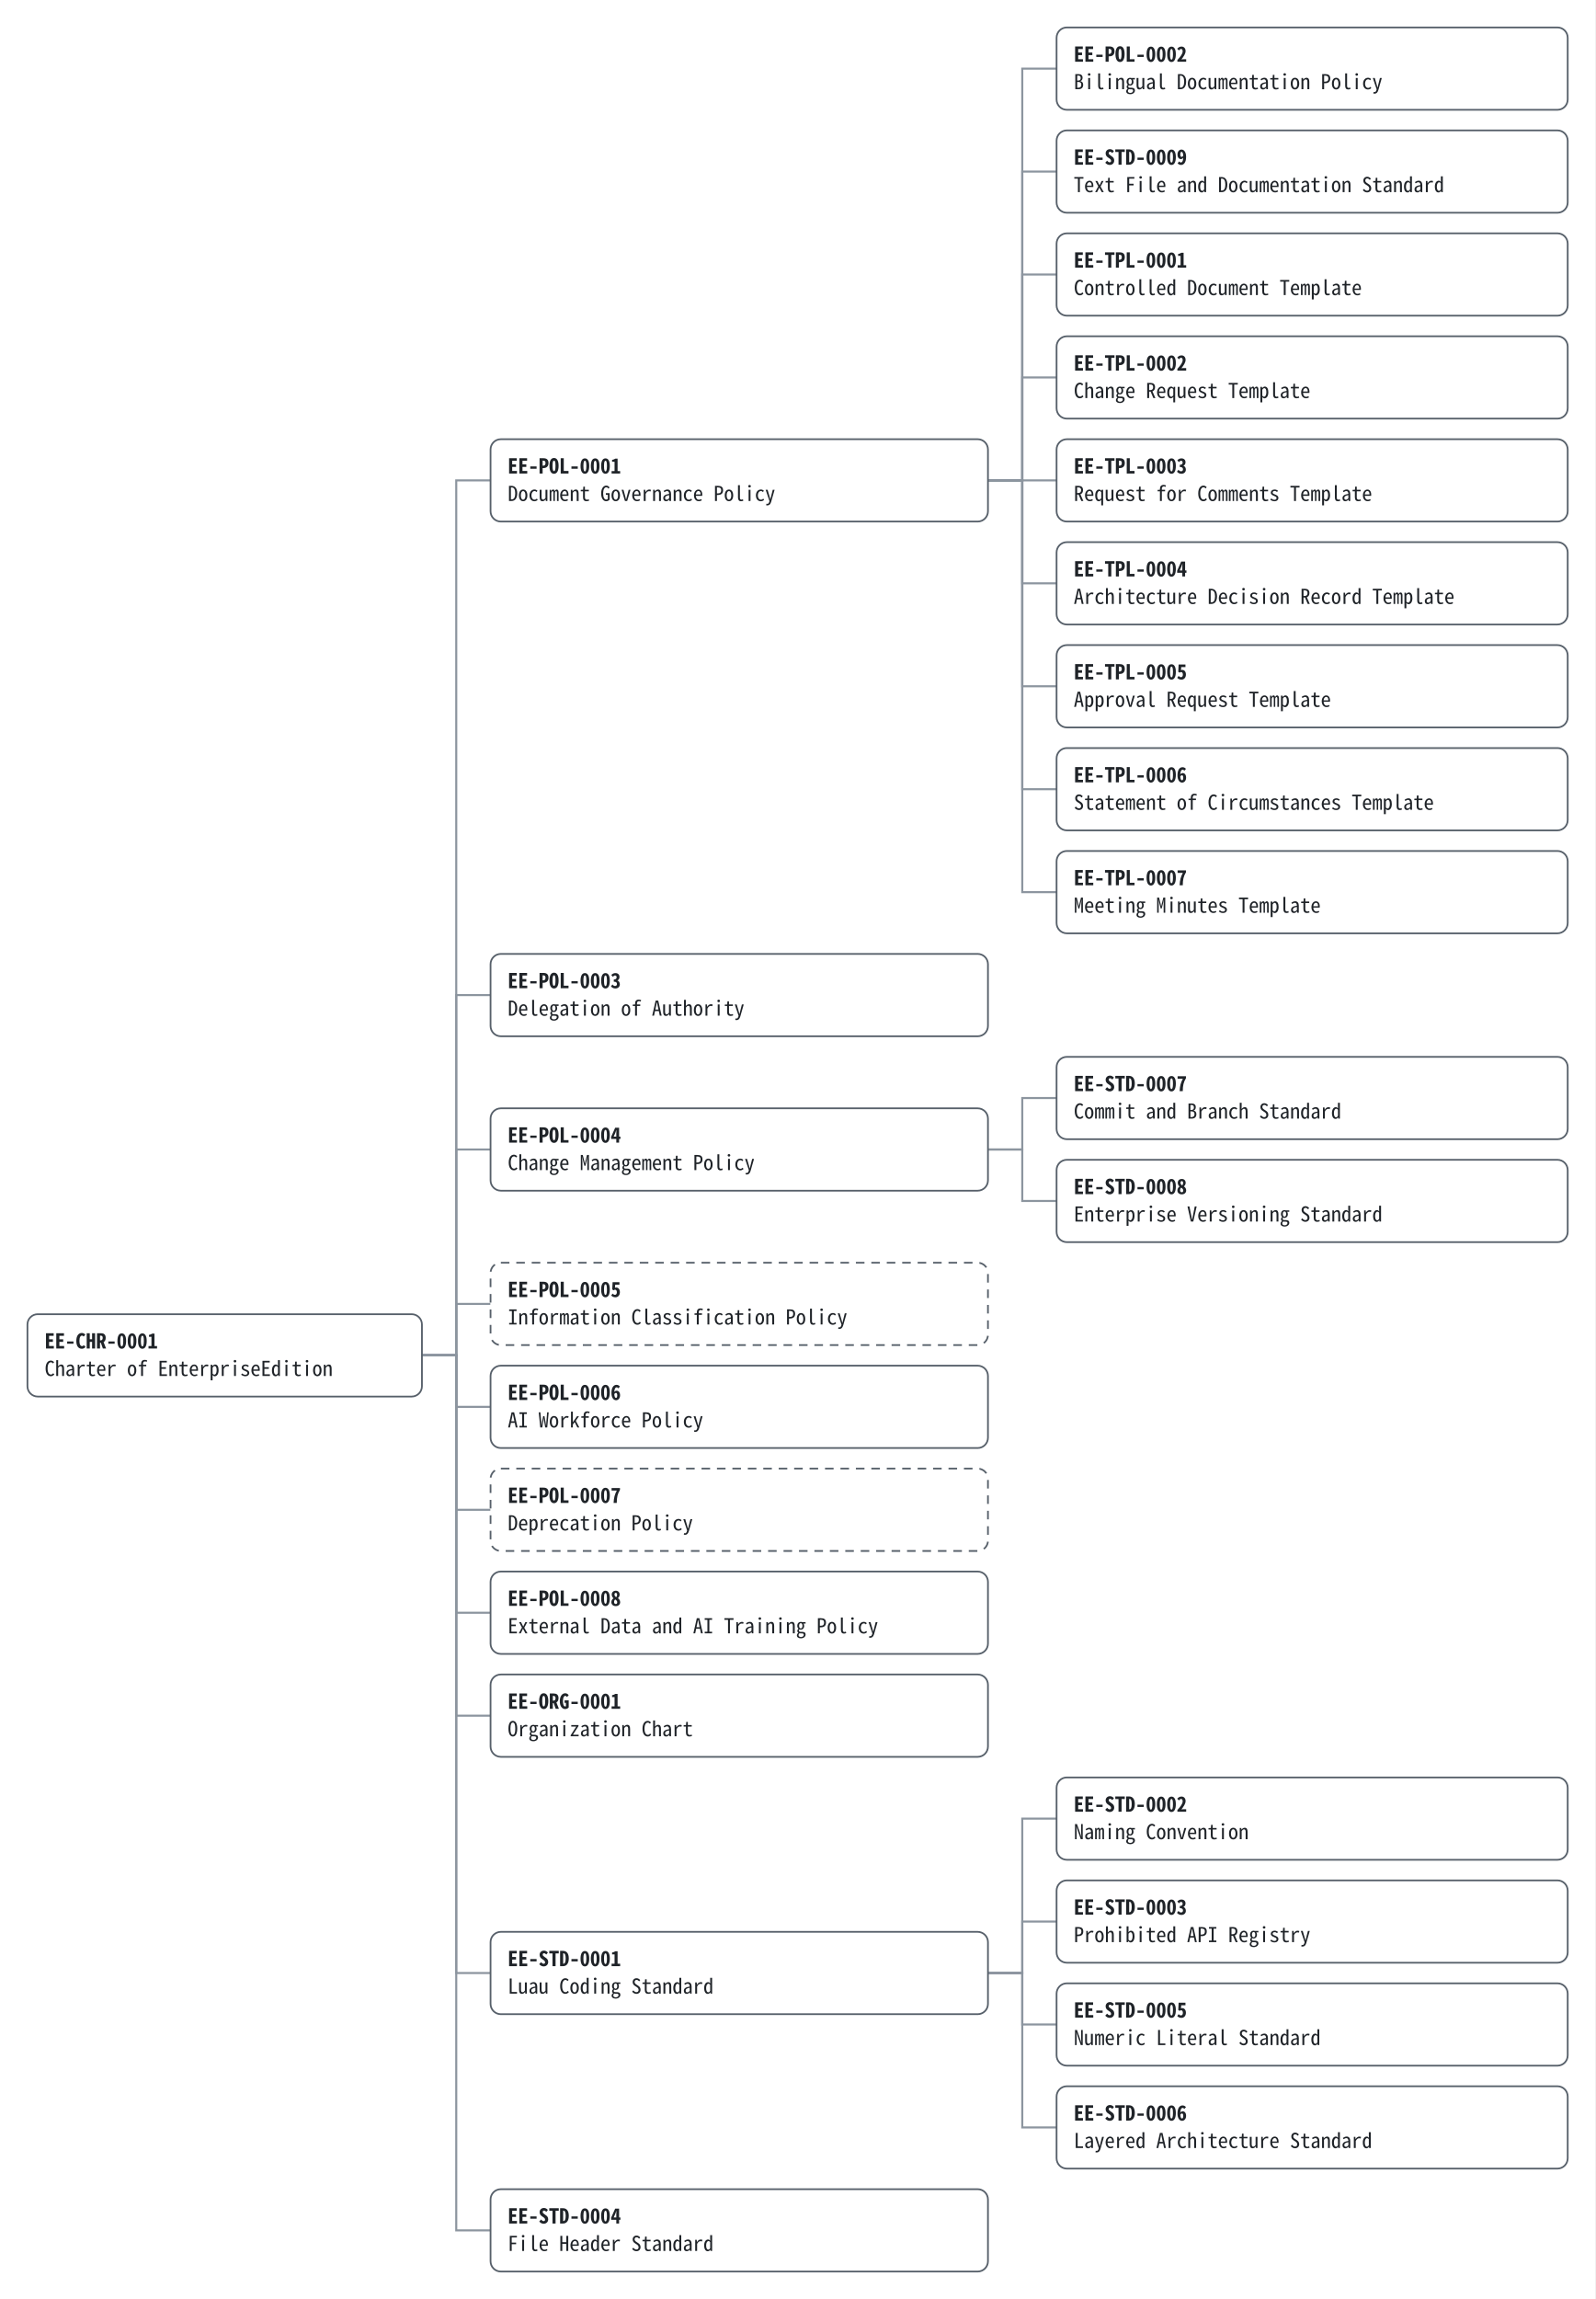
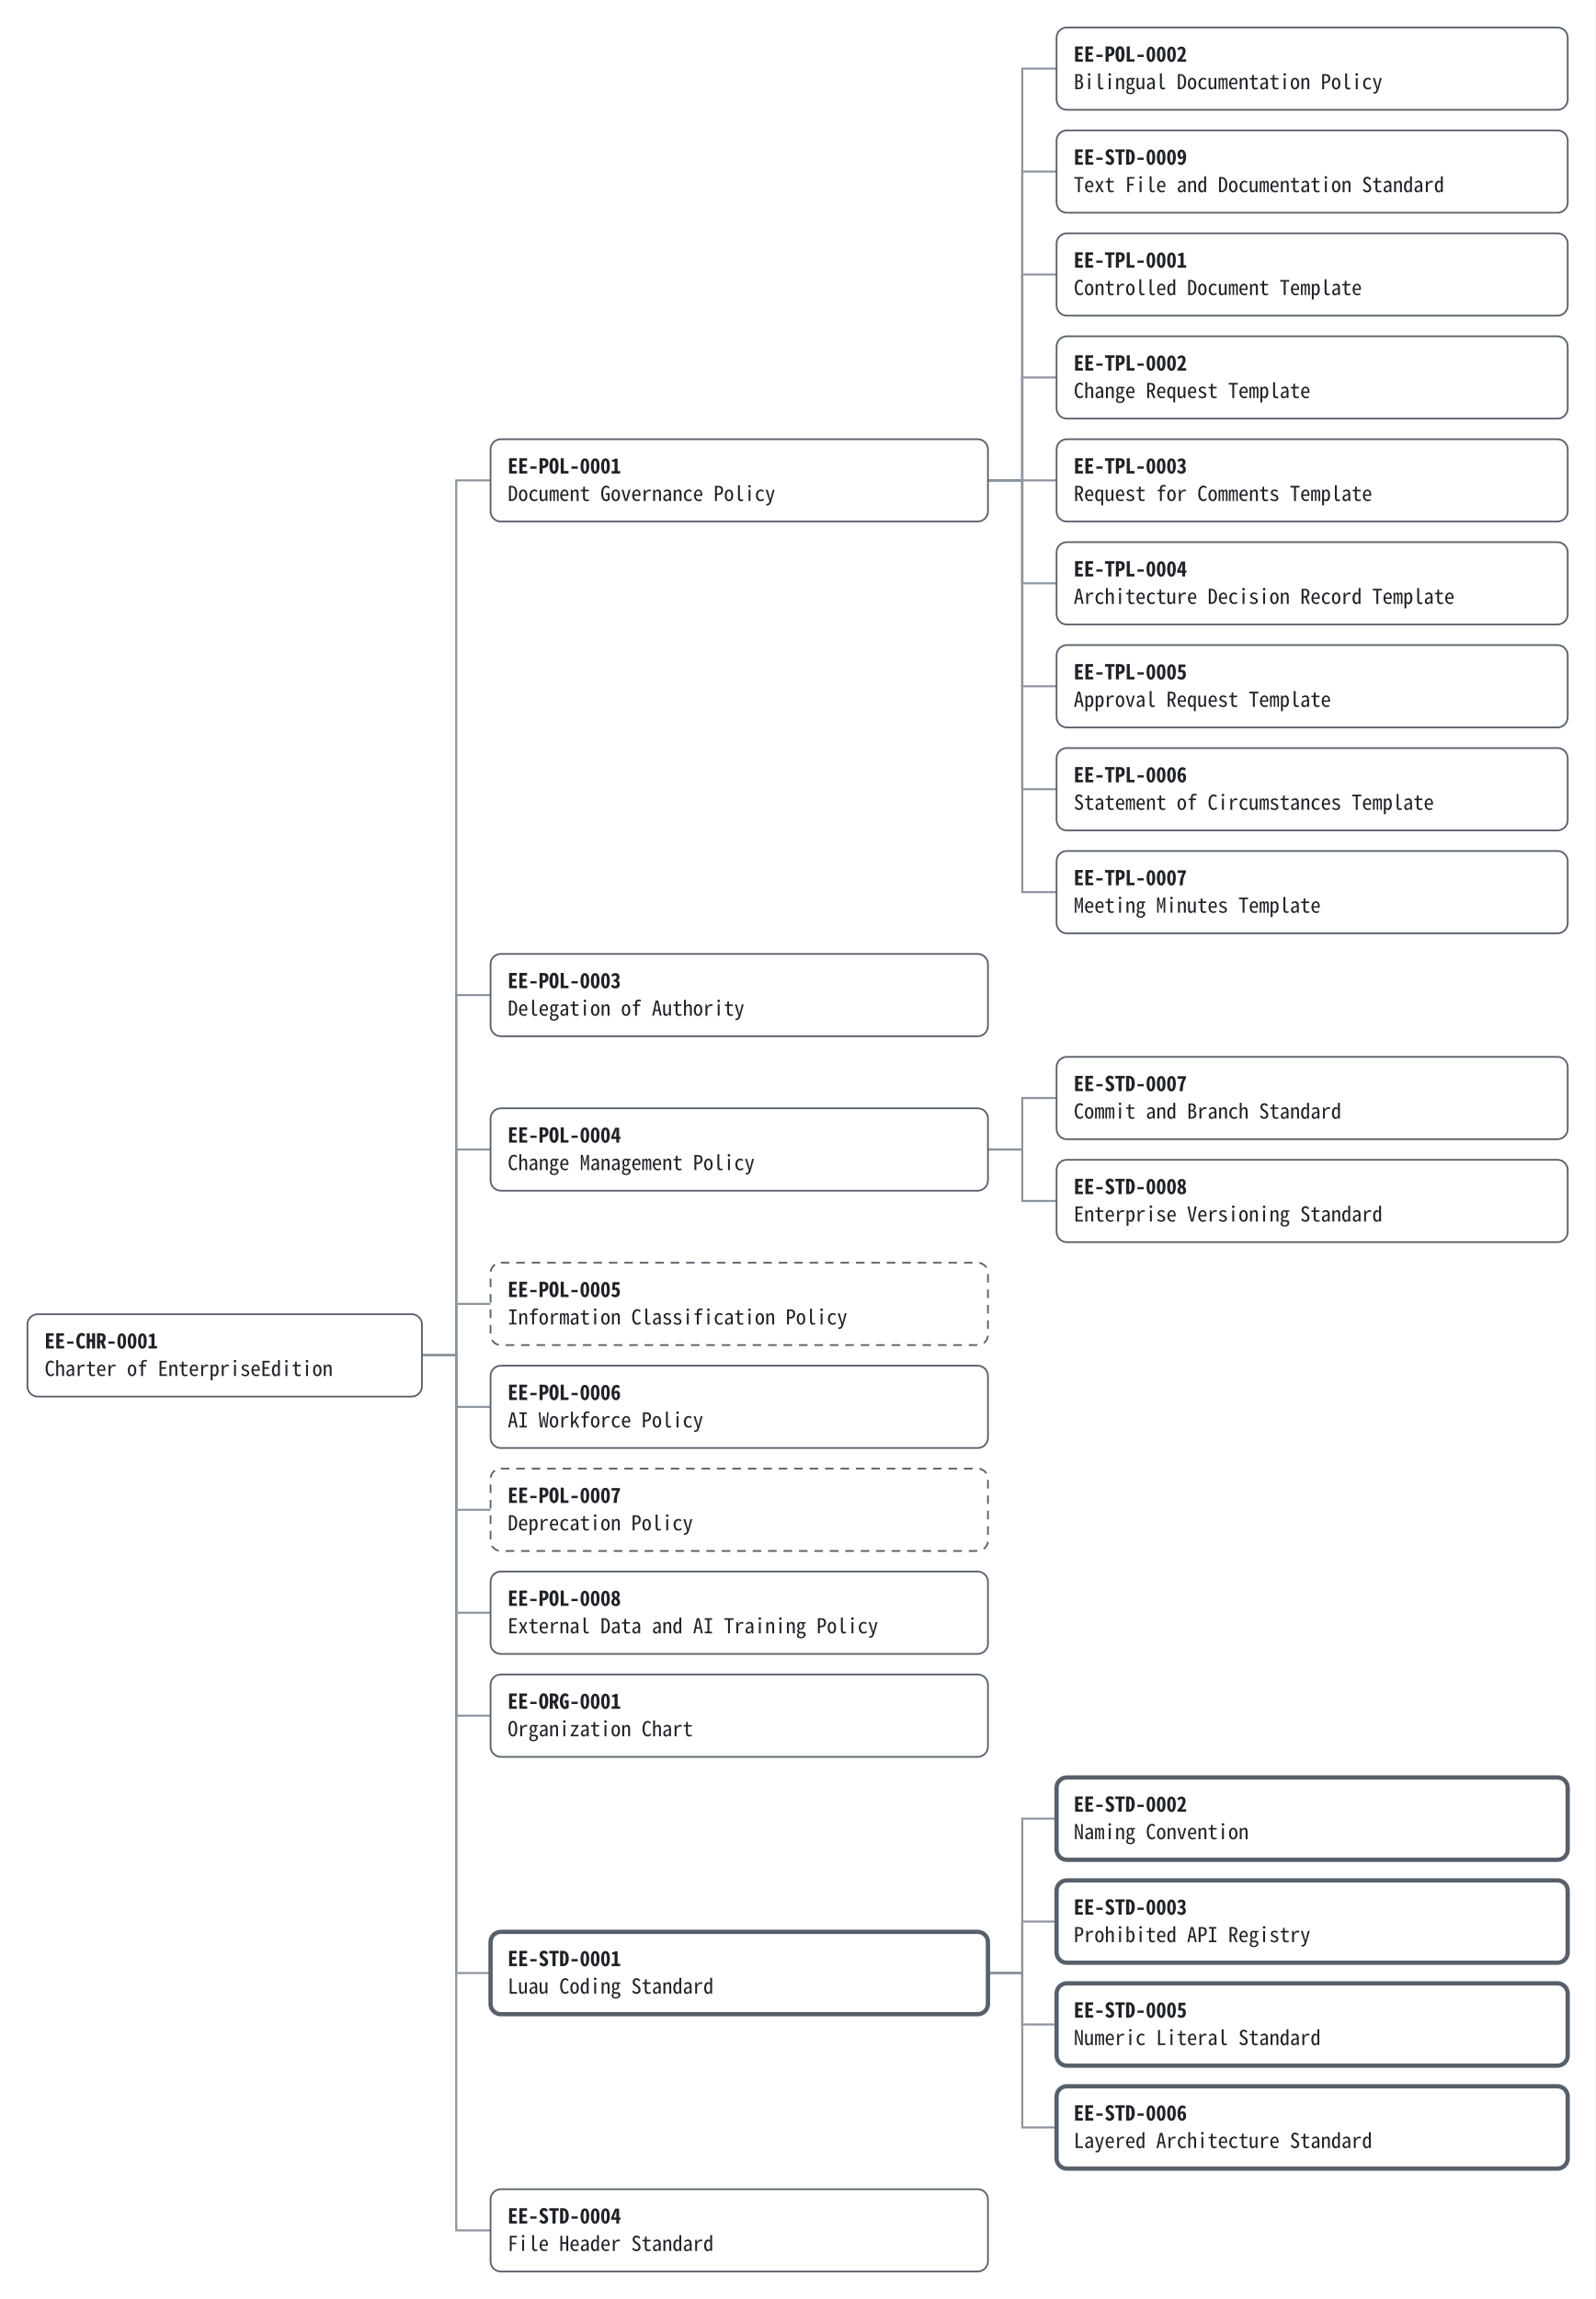
<svg xmlns="http://www.w3.org/2000/svg" width="930" height="1340" viewBox="0 0 930 1340" role="img">
  <style>text{font-family:ui-monospace,SFMono-Regular,Menlo,Consolas,'Noto Sans Mono CJK KR','Malgun Gothic',monospace;font-size:12px;fill:#1f2328}.first{font-weight:bold}.card{fill:#ffffff;stroke:#57606a;stroke-width:1}.dashed{stroke-dasharray:5 4}.bold{stroke-width:2.5}.edge{fill:none;stroke:#8c959f;stroke-width:1.2}</style>
  <rect width="930" height="1340" fill="#ffffff" />
  <path class="edge" d="M246 790H266V280H286" />
  <path class="edge" d="M246 790H266V580H286" />
  <path class="edge" d="M246 790H266V670H286" />
  <path class="edge" d="M246 790H266V760H286" />
  <path class="edge" d="M246 790H266V820H286" />
  <path class="edge" d="M246 790H266V880H286" />
  <path class="edge" d="M246 790H266V940H286" />
  <path class="edge" d="M246 790H266V1000H286" />
  <path class="edge" d="M246 790H266V1150H286" />
  <path class="edge" d="M246 790H266V1300H286" />
  <path class="edge" d="M576 280H596V40H616" />
  <path class="edge" d="M576 280H596V100H616" />
  <path class="edge" d="M576 280H596V160H616" />
  <path class="edge" d="M576 280H596V220H616" />
  <path class="edge" d="M576 280H596V280H616" />
  <path class="edge" d="M576 280H596V340H616" />
  <path class="edge" d="M576 280H596V400H616" />
  <path class="edge" d="M576 280H596V460H616" />
  <path class="edge" d="M576 280H596V520H616" />
  <path class="edge" d="M576 670H596V640H616" />
  <path class="edge" d="M576 670H596V700H616" />
  <path class="edge" d="M576 1150H596V1060H616" />
  <path class="edge" d="M576 1150H596V1120H616" />
  <path class="edge" d="M576 1150H596V1180H616" />
  <path class="edge" d="M576 1150H596V1240H616" />
  <rect class="card" x="16" y="766" width="230" height="48" rx="6" />
  <text class="first" x="26" y="786">EE-CHR-0001</text>
  <text x="26" y="802">Charter of EnterpriseEdition</text>
  <rect class="card" x="286" y="256" width="290" height="48" rx="6" />
  <text class="first" x="296" y="276">EE-POL-0001</text>
  <text x="296" y="292">Document Governance Policy</text>
  <rect class="card" x="616" y="16" width="298" height="48" rx="6" />
  <text class="first" x="626" y="36">EE-POL-0002</text>
  <text x="626" y="52">Bilingual Documentation Policy</text>
  <rect class="card" x="616" y="76" width="298" height="48" rx="6" />
  <text class="first" x="626" y="96">EE-STD-0009</text>
  <text x="626" y="112">Text File and Documentation Standard</text>
  <rect class="card" x="616" y="136" width="298" height="48" rx="6" />
  <text class="first" x="626" y="156">EE-TPL-0001</text>
  <text x="626" y="172">Controlled Document Template</text>
  <rect class="card" x="616" y="196" width="298" height="48" rx="6" />
  <text class="first" x="626" y="216">EE-TPL-0002</text>
  <text x="626" y="232">Change Request Template</text>
  <rect class="card" x="616" y="256" width="298" height="48" rx="6" />
  <text class="first" x="626" y="276">EE-TPL-0003</text>
  <text x="626" y="292">Request for Comments Template</text>
  <rect class="card" x="616" y="316" width="298" height="48" rx="6" />
  <text class="first" x="626" y="336">EE-TPL-0004</text>
  <text x="626" y="352">Architecture Decision Record Template</text>
  <rect class="card" x="616" y="376" width="298" height="48" rx="6" />
  <text class="first" x="626" y="396">EE-TPL-0005</text>
  <text x="626" y="412">Approval Request Template</text>
  <rect class="card" x="616" y="436" width="298" height="48" rx="6" />
  <text class="first" x="626" y="456">EE-TPL-0006</text>
  <text x="626" y="472">Statement of Circumstances Template</text>
  <rect class="card" x="616" y="496" width="298" height="48" rx="6" />
  <text class="first" x="626" y="516">EE-TPL-0007</text>
  <text x="626" y="532">Meeting Minutes Template</text>
  <rect class="card" x="286" y="556" width="290" height="48" rx="6" />
  <text class="first" x="296" y="576">EE-POL-0003</text>
  <text x="296" y="592">Delegation of Authority</text>
  <rect class="card" x="286" y="646" width="290" height="48" rx="6" />
  <text class="first" x="296" y="666">EE-POL-0004</text>
  <text x="296" y="682">Change Management Policy</text>
  <rect class="card" x="616" y="616" width="298" height="48" rx="6" />
  <text class="first" x="626" y="636">EE-STD-0007</text>
  <text x="626" y="652">Commit and Branch Standard</text>
  <rect class="card" x="616" y="676" width="298" height="48" rx="6" />
  <text class="first" x="626" y="696">EE-STD-0008</text>
  <text x="626" y="712">Enterprise Versioning Standard</text>
  <rect class="card dashed" x="286" y="736" width="290" height="48" rx="6" />
  <text class="first" x="296" y="756">EE-POL-0005</text>
  <text x="296" y="772">Information Classification Policy</text>
  <rect class="card" x="286" y="796" width="290" height="48" rx="6" />
  <text class="first" x="296" y="816">EE-POL-0006</text>
  <text x="296" y="832">AI Workforce Policy</text>
  <rect class="card dashed" x="286" y="856" width="290" height="48" rx="6" />
  <text class="first" x="296" y="876">EE-POL-0007</text>
  <text x="296" y="892">Deprecation Policy</text>
  <rect class="card" x="286" y="916" width="290" height="48" rx="6" />
  <text class="first" x="296" y="936">EE-POL-0008</text>
  <text x="296" y="952">External Data and AI Training Policy</text>
  <rect class="card" x="286" y="976" width="290" height="48" rx="6" />
  <text class="first" x="296" y="996">EE-ORG-0001</text>
  <text x="296" y="1012">Organization Chart</text>
-   <rect class="card" x="286" y="1126" width="290" height="48" rx="6" />
+   <rect class="card bold" x="286" y="1126" width="290" height="48" rx="6" />
  <text class="first" x="296" y="1146">EE-STD-0001</text>
  <text x="296" y="1162">Luau Coding Standard</text>
-   <rect class="card" x="616" y="1036" width="298" height="48" rx="6" />
+   <rect class="card bold" x="616" y="1036" width="298" height="48" rx="6" />
  <text class="first" x="626" y="1056">EE-STD-0002</text>
  <text x="626" y="1072">Naming Convention</text>
-   <rect class="card" x="616" y="1096" width="298" height="48" rx="6" />
+   <rect class="card bold" x="616" y="1096" width="298" height="48" rx="6" />
  <text class="first" x="626" y="1116">EE-STD-0003</text>
  <text x="626" y="1132">Prohibited API Registry</text>
-   <rect class="card" x="616" y="1156" width="298" height="48" rx="6" />
+   <rect class="card bold" x="616" y="1156" width="298" height="48" rx="6" />
  <text class="first" x="626" y="1176">EE-STD-0005</text>
  <text x="626" y="1192">Numeric Literal Standard</text>
-   <rect class="card" x="616" y="1216" width="298" height="48" rx="6" />
+   <rect class="card bold" x="616" y="1216" width="298" height="48" rx="6" />
  <text class="first" x="626" y="1236">EE-STD-0006</text>
  <text x="626" y="1252">Layered Architecture Standard</text>
  <rect class="card" x="286" y="1276" width="290" height="48" rx="6" />
  <text class="first" x="296" y="1296">EE-STD-0004</text>
  <text x="296" y="1312">File Header Standard</text>
</svg>
